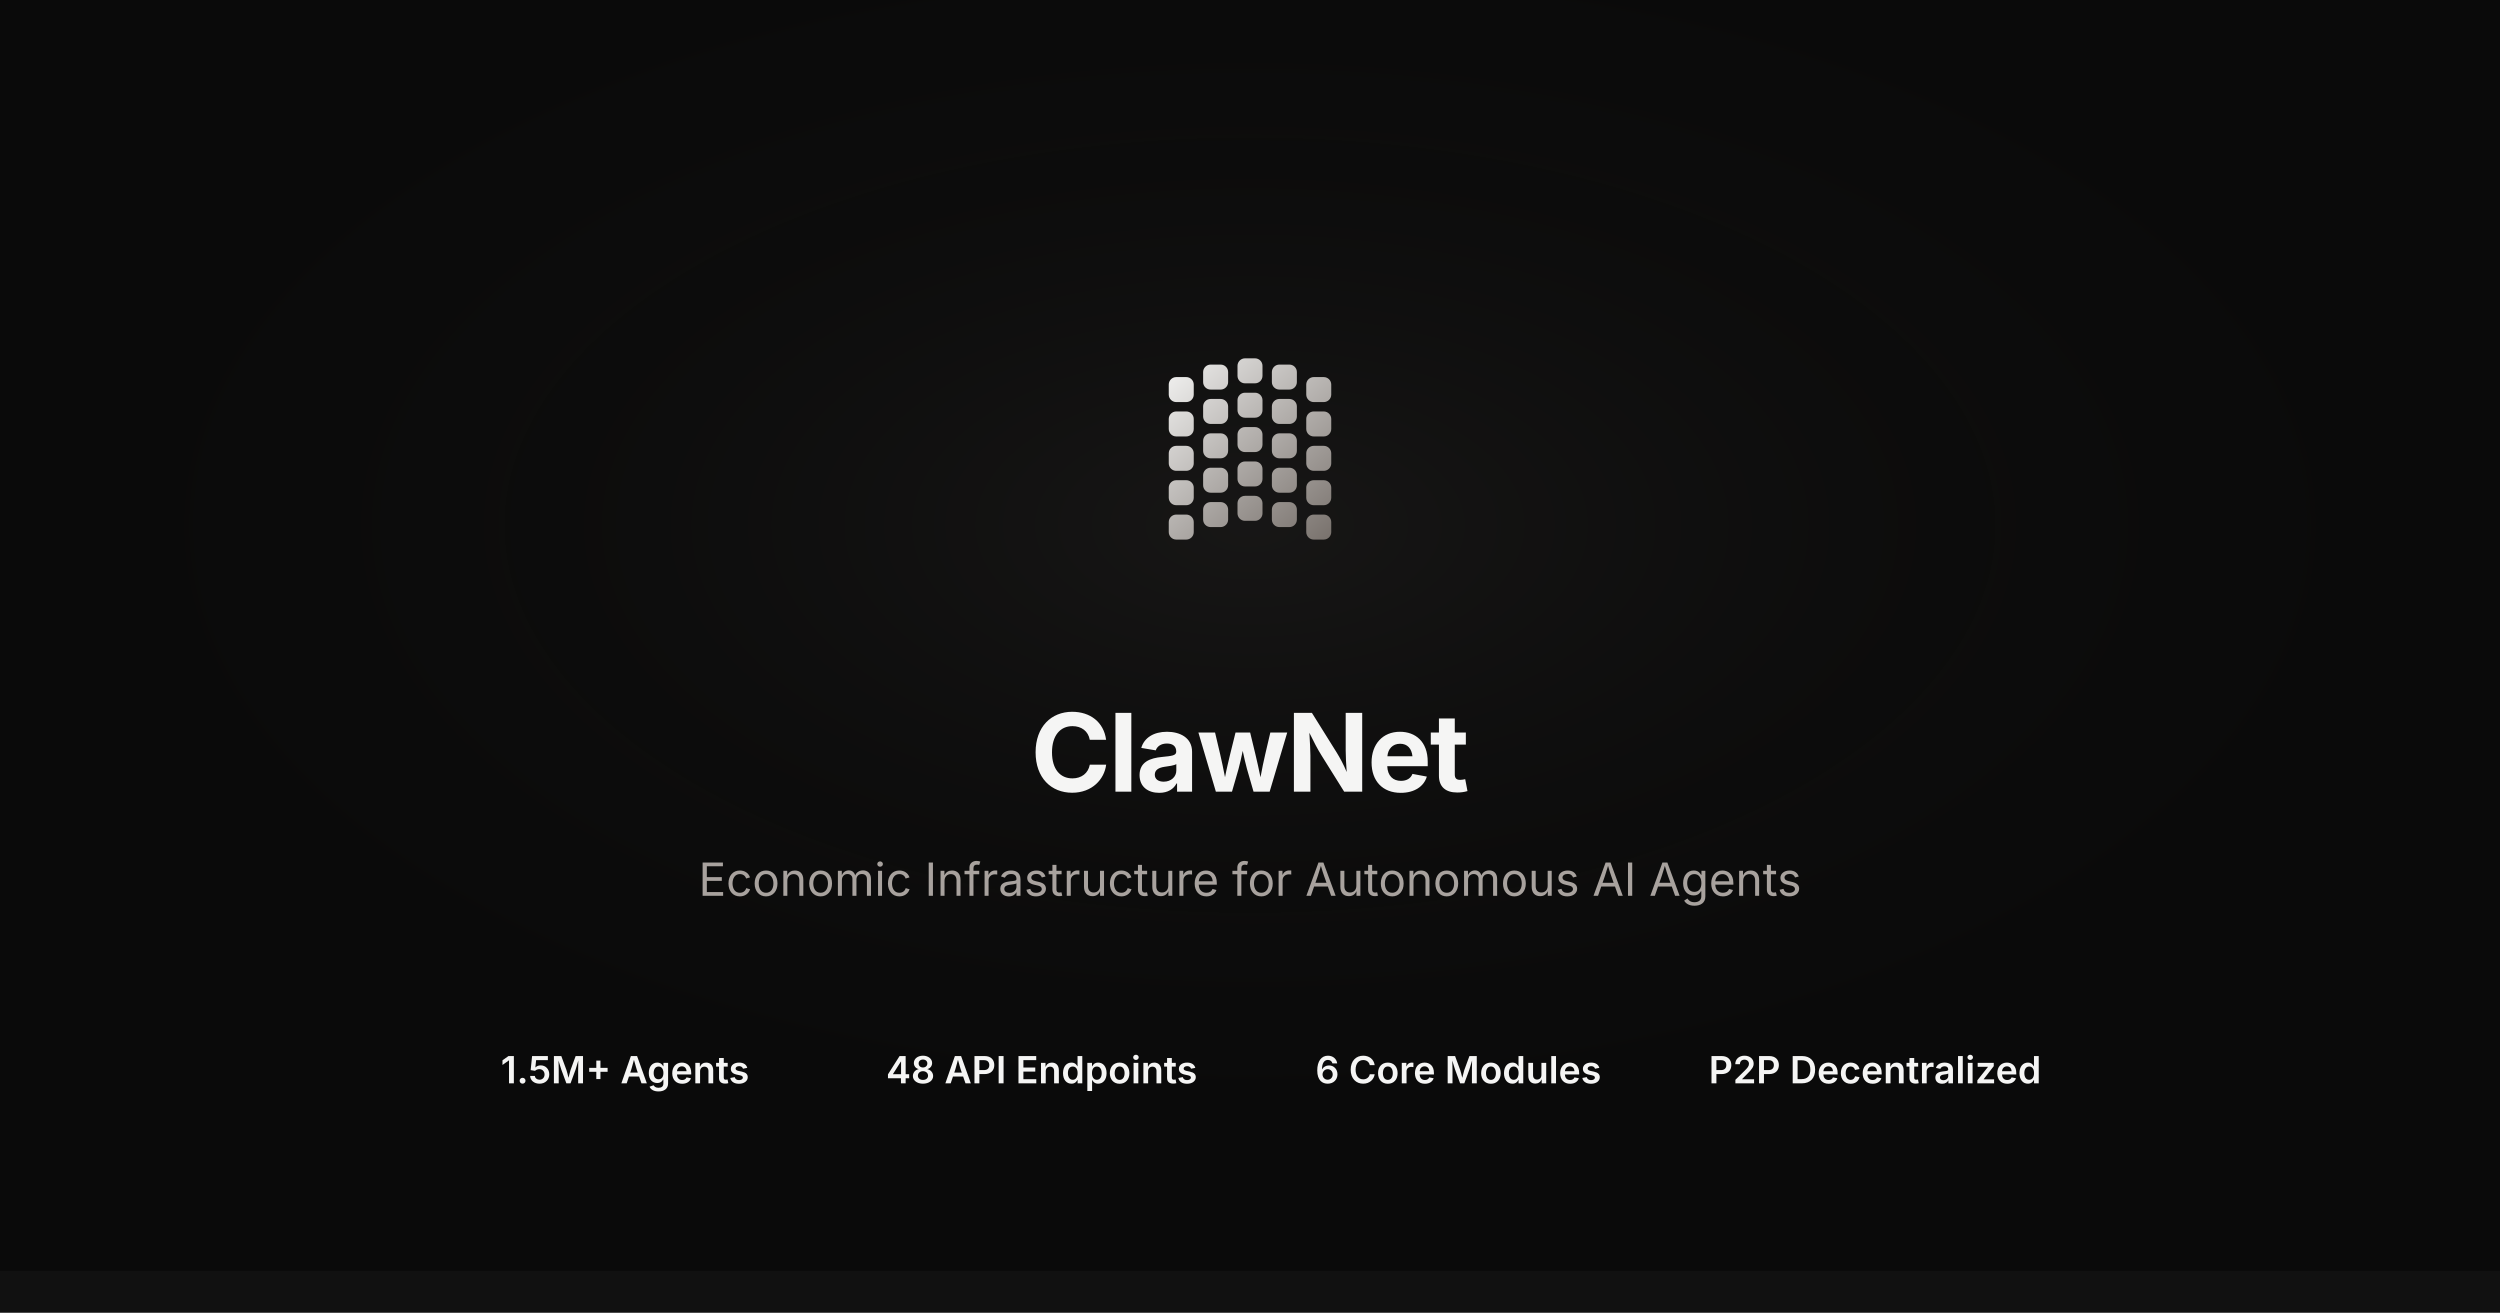
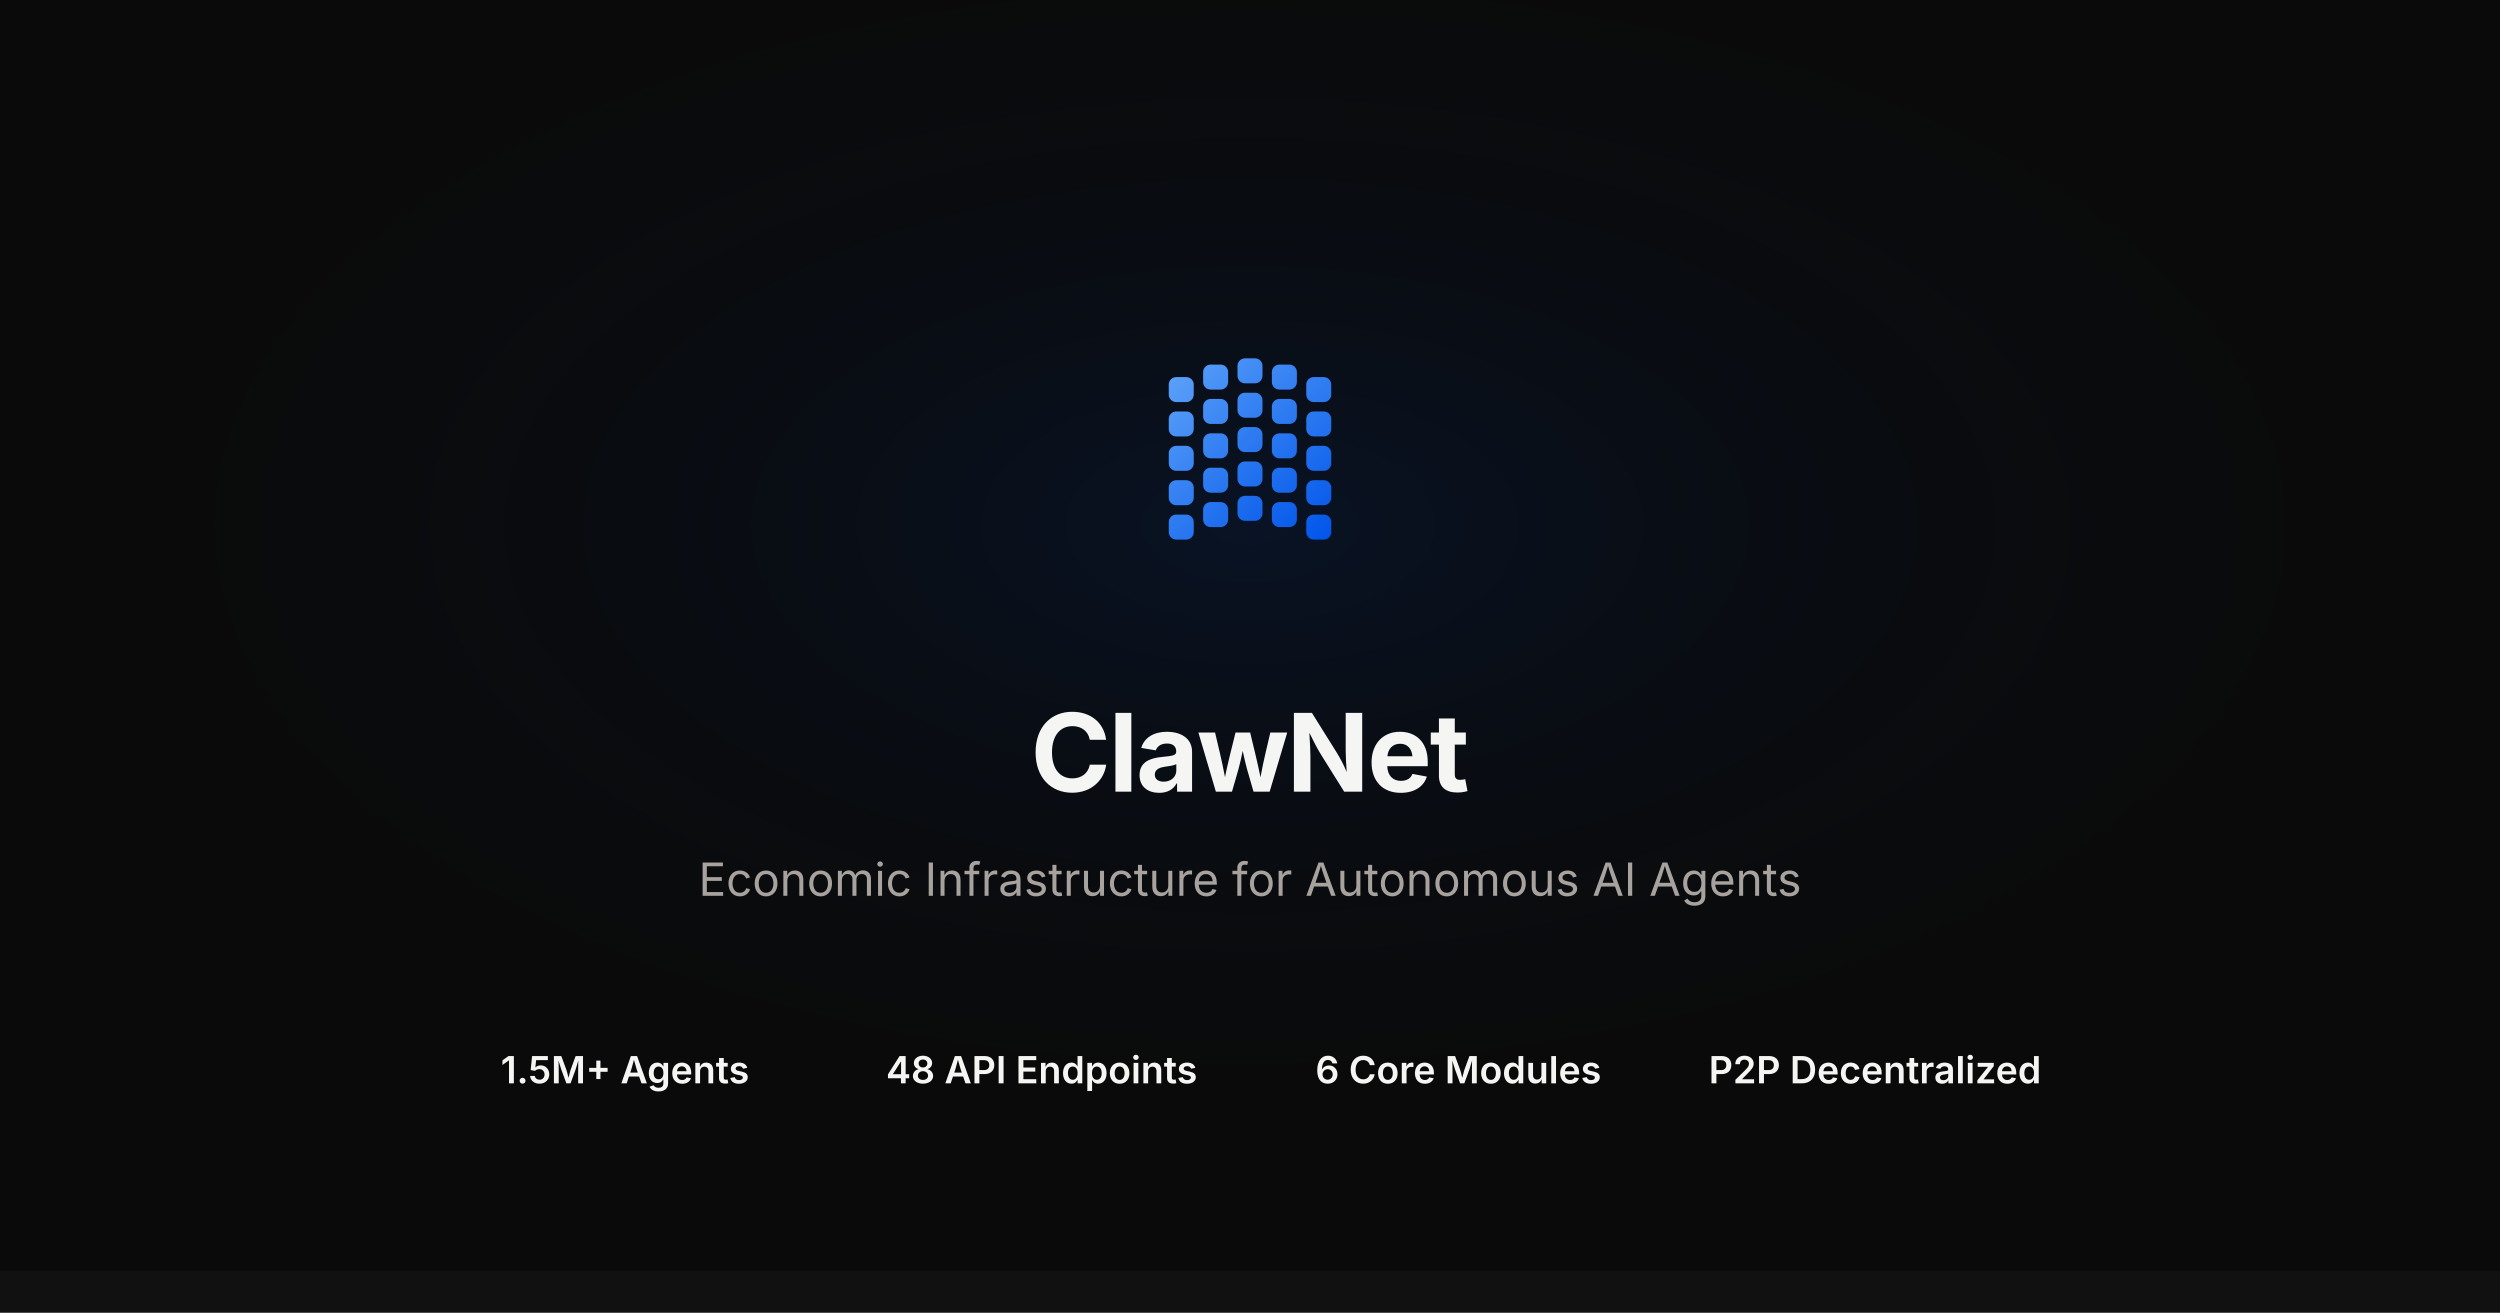
<svg xmlns="http://www.w3.org/2000/svg" width="1200" height="630" viewBox="0 0 1200 630">
  <rect width="1200" height="630" fill="#0a0a0a" />
  <defs>
    <radialGradient id="glow" cx="50%" cy="40%" r="50%">
-       <stop offset="0%" stop-color="#78716c" stop-opacity="0.12" />
+       <stop offset="0%" stop-color="#0054e9" stop-opacity="0.12" />
      <stop offset="100%" stop-color="#0a0a0a" stop-opacity="0" />
    </radialGradient>
    <linearGradient id="logoGrad" gradientUnits="userSpaceOnUse" x1="3" y1="0" x2="29" y2="29">
-       <stop offset="0%" stop-color="#f5f5f4" />
-       <stop offset="100%" stop-color="#78716c" />
+       <stop offset="0%" stop-color="#60a5fa" />
+       <stop offset="100%" stop-color="#0054e9" />
    </linearGradient>
  </defs>
  <rect width="1200" height="630" fill="url(#glow)" />
  <g transform="translate(552, 172) scale(3)">
    <g fill="url(#logoGrad)">
      <g transform="translate(0,0)">
        <rect x="3" y="3" width="4" height="4" rx="1.2" />
        <rect x="3" y="8.5" width="4" height="4" rx="1.2" />
        <rect x="3" y="14" width="4" height="4" rx="1.2" />
        <rect x="3" y="19.5" width="4" height="4" rx="1.2" />
        <rect x="3" y="25" width="4" height="4" rx="1.2" />
      </g>
      <g transform="translate(0,-2)">
        <rect x="8.5" y="3" width="4" height="4" rx="1.2" />
        <rect x="8.5" y="8.5" width="4" height="4" rx="1.2" />
        <rect x="8.5" y="14" width="4" height="4" rx="1.2" />
        <rect x="8.5" y="19.5" width="4" height="4" rx="1.2" />
        <rect x="8.5" y="25" width="4" height="4" rx="1.2" />
      </g>
      <g transform="translate(0,-3)">
        <rect x="14" y="3" width="4" height="4" rx="1.2" />
        <rect x="14" y="8.5" width="4" height="4" rx="1.2" />
        <rect x="14" y="14" width="4" height="4" rx="1.2" />
        <rect x="14" y="19.5" width="4" height="4" rx="1.2" />
        <rect x="14" y="25" width="4" height="4" rx="1.2" />
      </g>
      <g transform="translate(0,-2)">
        <rect x="19.5" y="3" width="4" height="4" rx="1.2" />
        <rect x="19.5" y="8.5" width="4" height="4" rx="1.2" />
        <rect x="19.5" y="14" width="4" height="4" rx="1.2" />
        <rect x="19.5" y="19.5" width="4" height="4" rx="1.2" />
        <rect x="19.5" y="25" width="4" height="4" rx="1.2" />
      </g>
      <g transform="translate(0,0)">
        <rect x="25" y="3" width="4" height="4" rx="1.2" />
        <rect x="25" y="8.5" width="4" height="4" rx="1.2" />
        <rect x="25" y="14" width="4" height="4" rx="1.2" />
        <rect x="25" y="19.5" width="4" height="4" rx="1.2" />
        <rect x="25" y="25" width="4" height="4" rx="1.2" />
      </g>
    </g>
  </g>
  <text x="600" y="380" text-anchor="middle" font-family="Inter, -apple-system, sans-serif" font-size="52" font-weight="700" fill="#f5f5f4" letter-spacing="-1">ClawNet</text>
  <text x="600" y="430" text-anchor="middle" font-family="Inter, -apple-system, sans-serif" font-size="22" fill="#a8a29e">Economic Infrastructure for Autonomous AI Agents</text>
  <rect x="0" y="610" width="1200" height="20" fill="#111111" />
  <text x="300" y="520" text-anchor="middle" font-family="Inter, sans-serif" font-size="18" font-weight="600" fill="#f5f5f4">1.5M+ Agents</text>
  <text x="500" y="520" text-anchor="middle" font-family="Inter, sans-serif" font-size="18" font-weight="600" fill="#f5f5f4">48 API Endpoints</text>
  <text x="700" y="520" text-anchor="middle" font-family="Inter, sans-serif" font-size="18" font-weight="600" fill="#f5f5f4">6 Core Modules</text>
  <text x="900" y="520" text-anchor="middle" font-family="Inter, sans-serif" font-size="18" font-weight="600" fill="#f5f5f4">P2P Decentralized</text>
</svg>
